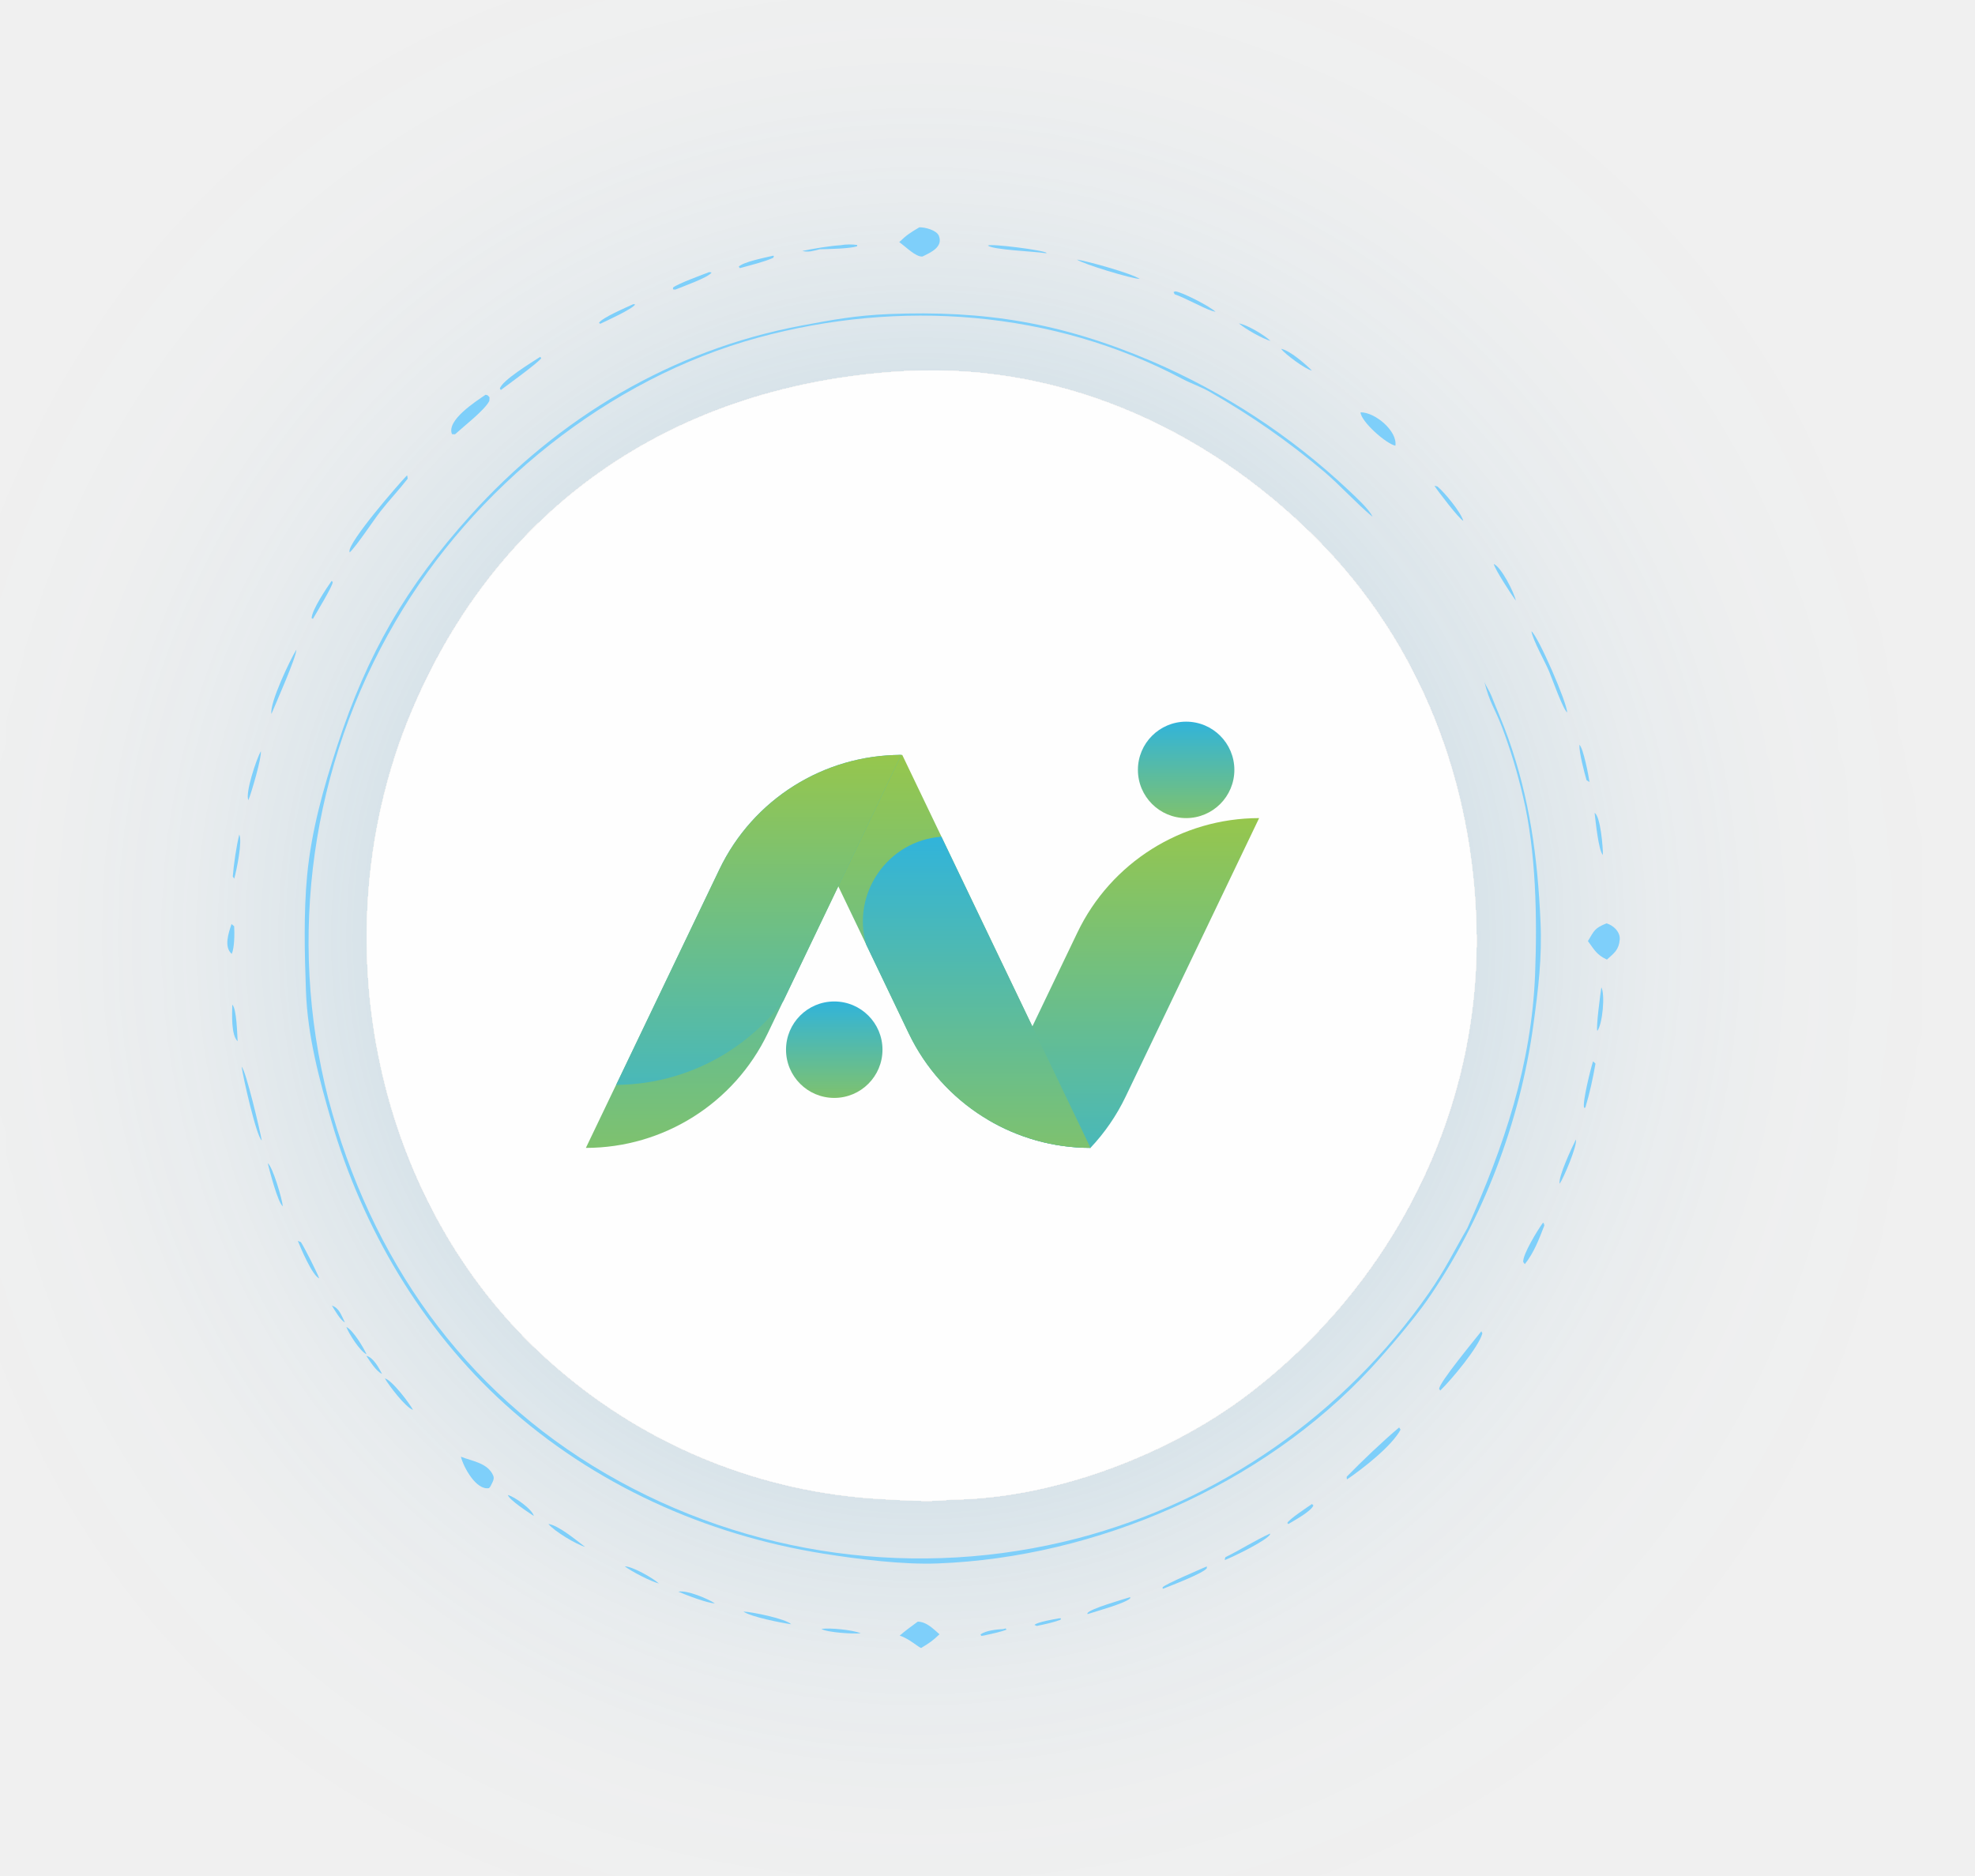
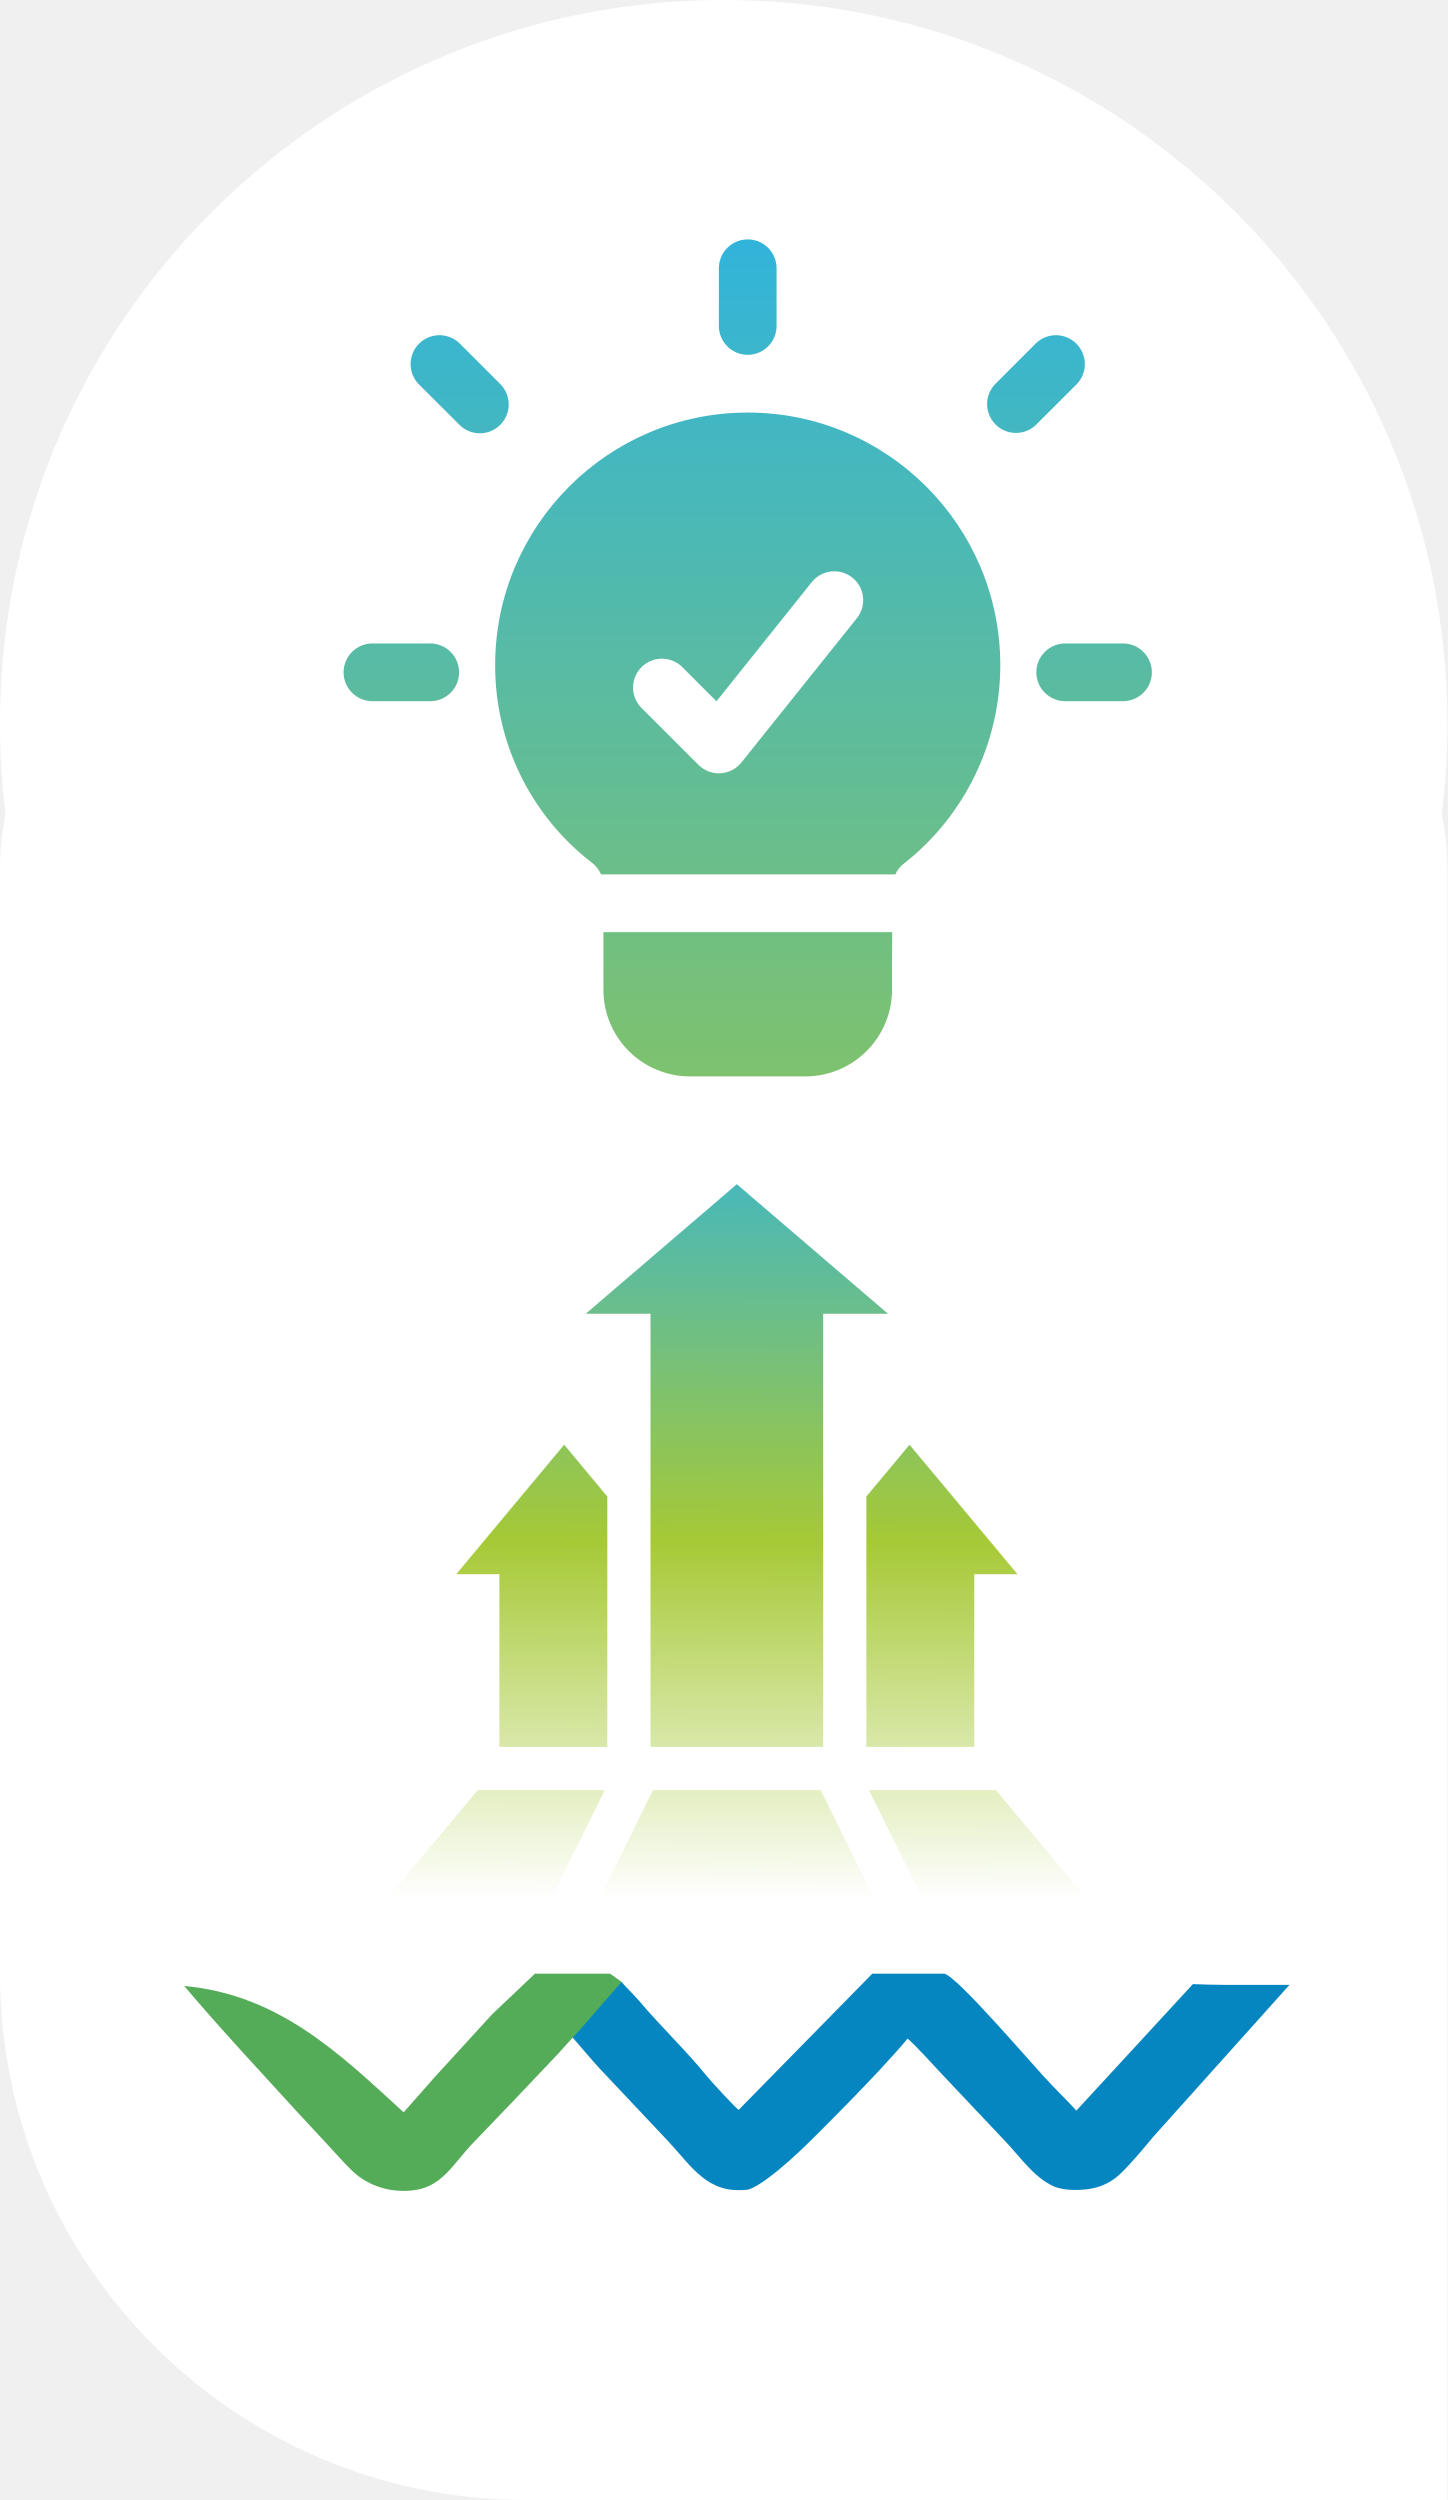
- <svg xmlns="http://www.w3.org/2000/svg" width="139" height="132" viewBox="0 0 139 132" fill="none">
-   <g filter="url(#filter0_d_270_13268)">
-     <path d="M62.763 26.185C74.133 25.28 84.725 29.973 92.653 37.927C99.975 45.274 103.697 55.102 103.912 65.397C104.182 78.309 98.016 90.411 87.778 98.188C82.15 102.441 74.072 105.494 66.953 105.553L66.651 105.582C65.287 105.723 63.453 105.597 62.064 105.514C53.649 105.063 45.622 101.828 39.248 96.319C26.191 85.168 22.397 65.673 28.983 50.056C35.062 35.641 47.284 27.345 62.763 26.185Z" fill="#FEFEFE" />
+ <svg xmlns="http://www.w3.org/2000/svg" width="55" height="95" viewBox="0 0 55 95" fill="none">
+   <path d="M27.5 0C42.688 0 55 12.312 55 27.5C55 28.665 54.927 29.813 54.786 30.939C54.925 31.605 55 32.294 55 33V95H20C8.954 95 5.1544e-07 86.046 0 75V33C3.29612e-08 32.294 0.074 31.604 0.213 30.939C0.072 29.813 0 28.665 0 27.5C0 12.312 12.312 0 27.5 0Z" fill="white" />
+   <path fill-rule="evenodd" clip-rule="evenodd" d="M22.84 33.227C22.765 33.05 22.644 32.896 22.491 32.781L22.48 32.774C21.335 31.888 20.41 30.751 19.775 29.451C19.14 28.15 18.812 26.721 18.816 25.274C18.816 19.978 23.116 15.677 28.413 15.677C33.711 15.677 38.011 19.977 38.011 25.274C38.011 26.72 37.685 28.147 37.056 29.449C36.428 30.75 35.513 31.893 34.38 32.791L34.356 32.809C34.211 32.917 34.097 33.061 34.023 33.227H22.84ZM24.347 26.872L26.541 29.065C26.65 29.174 26.78 29.258 26.924 29.313C27.068 29.368 27.222 29.392 27.376 29.384C27.53 29.375 27.68 29.335 27.817 29.265C27.954 29.194 28.075 29.096 28.172 28.976L32.561 23.492C32.742 23.265 32.827 22.975 32.795 22.686C32.763 22.397 32.617 22.132 32.39 21.95C32.163 21.768 31.873 21.684 31.584 21.716C31.294 21.748 31.03 21.893 30.848 22.12L27.226 26.649L25.899 25.321C25.691 25.129 25.416 25.025 25.133 25.03C24.849 25.036 24.579 25.151 24.378 25.351C24.178 25.552 24.062 25.822 24.057 26.105C24.051 26.389 24.155 26.663 24.347 26.872ZM33.903 35.42C33.897 36.149 33.897 36.922 33.897 37.614C33.896 38.486 33.549 39.322 32.932 39.939C32.315 40.556 31.479 40.903 30.607 40.904H26.22C25.348 40.904 24.511 40.557 23.894 39.94C23.277 39.323 22.93 38.486 22.93 37.614V35.42H33.903ZM27.317 10.193C27.317 9.902 27.432 9.623 27.638 9.418C27.844 9.212 28.123 9.097 28.413 9.097C28.704 9.097 28.983 9.212 29.189 9.418C29.394 9.623 29.51 9.902 29.51 10.193V12.386C29.51 12.677 29.394 12.956 29.189 13.162C28.983 13.367 28.704 13.483 28.413 13.483C28.123 13.483 27.844 13.367 27.638 13.162C27.432 12.956 27.317 12.677 27.317 12.386V10.193ZM40.479 26.646C40.188 26.646 39.909 26.53 39.703 26.325C39.497 26.119 39.381 25.84 39.381 25.548C39.381 25.257 39.497 24.978 39.703 24.772C39.909 24.566 40.188 24.451 40.479 24.451H42.673C42.964 24.451 43.243 24.566 43.449 24.772C43.655 24.978 43.771 25.257 43.771 25.548C43.771 25.84 43.655 26.119 43.449 26.325C43.243 26.53 42.964 26.646 42.673 26.646H40.479ZM14.154 26.646C13.863 26.646 13.583 26.53 13.378 26.325C13.172 26.119 13.056 25.84 13.056 25.548C13.056 25.257 13.172 24.978 13.378 24.772C13.583 24.566 13.863 24.451 14.154 24.451H16.348C16.639 24.451 16.918 24.566 17.124 24.772C17.33 24.978 17.446 25.257 17.446 25.548C17.446 25.84 17.33 26.119 17.124 26.325C16.918 26.53 16.639 26.646 16.348 26.646H14.154ZM39.382 13.029C39.591 12.837 39.865 12.732 40.149 12.738C40.432 12.744 40.703 12.859 40.903 13.06C41.103 13.26 41.218 13.531 41.224 13.814C41.23 14.098 41.125 14.372 40.933 14.581L39.382 16.13C39.281 16.232 39.16 16.313 39.027 16.368C38.894 16.423 38.751 16.451 38.607 16.452C38.463 16.452 38.321 16.424 38.188 16.369C38.055 16.314 37.934 16.233 37.832 16.131C37.73 16.029 37.649 15.909 37.594 15.775C37.539 15.643 37.51 15.5 37.51 15.356C37.51 15.212 37.538 15.069 37.593 14.936C37.648 14.803 37.729 14.682 37.831 14.581L39.382 13.029ZM15.894 14.581C15.702 14.372 15.597 14.098 15.603 13.814C15.608 13.531 15.723 13.26 15.924 13.06C16.124 12.859 16.394 12.744 16.678 12.738C16.961 12.732 17.236 12.837 17.445 13.029L18.997 14.581C19.102 14.682 19.185 14.803 19.243 14.937C19.3 15.07 19.33 15.214 19.331 15.36C19.333 15.506 19.305 15.65 19.25 15.785C19.194 15.919 19.113 16.042 19.01 16.145C18.907 16.247 18.784 16.329 18.649 16.384C18.515 16.439 18.37 16.467 18.225 16.465C18.079 16.464 17.935 16.433 17.801 16.376C17.668 16.318 17.547 16.235 17.446 16.13L15.894 14.581Z" fill="url(#paint0_linear_1020_7)" />
+   <path d="M33.146 75H35.876C36.34 75.044 39.376 78.632 39.964 79.229C40.028 79.294 40.868 80.151 40.901 80.203L45.33 75.396C46.108 75.43 46.853 75.427 47.631 75.426C48.035 75.425 48.99 75.426 48.99 75.426H49L43.82 81.202C43.82 81.202 42.955 82.267 42.515 82.657C42.264 82.881 41.964 83.043 41.638 83.129C41.201 83.248 40.442 83.269 40.026 83.075C39.283 82.73 38.783 81.985 38.233 81.403C37.431 80.552 36.632 79.705 35.827 78.856C35.493 78.506 34.812 77.737 34.489 77.467C33.4 78.784 30.913 81.238 30.913 81.238C30.913 81.238 29.228 82.952 28.438 83.204C26.892 83.395 26.321 82.364 25.377 81.352L22.755 78.57C22.606 78.413 21.707 77.364 21.707 77.364C21.708 77.207 23.616 75.308 23.616 75.308C23.716 75.44 24.128 75.844 24.293 76.039C25.127 77.027 26.06 77.905 26.875 78.912C27.015 79.084 27.984 80.139 28.069 80.175L33.146 75Z" fill="#0686C0" />
+   <path d="M20.327 75H23.183L23.62 75.308L23.279 75.701L22.938 76.094L22.257 76.88L21.554 77.659L21.202 78.049L19.453 79.894L18.055 81.35C17.052 82.368 16.741 83.384 15.042 83.24C14.531 83.192 14.042 83.006 13.629 82.701C13.313 82.467 12.878 81.962 12.601 81.662L11.364 80.329C9.946 78.775 8.348 77.066 7 75.466C10.569 75.801 12.824 77.957 15.338 80.268L16.55 78.895L18.704 76.54C18.704 76.54 20.033 75.278 20.327 75Z" fill="#54AC58" />
+   <g clip-path="url(#clip0_1020_7)">
+     <path d="M22.258 49.922H24.719V66.383H31.281V49.922H33.742L28 45L22.258 49.922ZM37.023 59.82H38.664L34.562 54.899L32.922 56.868V66.383H37.023V59.82ZM23.078 66.383V56.868L21.438 54.899L17.336 59.82H18.977V66.383H23.078ZM33.019 68.023L35.479 73H42L37.844 68.023H33.019ZM24.816 68.023L22.355 73H33.645L31.184 68.023H24.816ZM22.981 68.023H18.156L14 73H20.521L22.981 68.023Z" fill="url(#paint1_linear_1020_7)" />
  </g>
-   <path d="M64.45 61.234L64.644 61.413C64.346 61.93 64.016 62.544 63.505 62.876L63.43 62.819C63.791 62.233 64.129 61.92 64.45 61.234Z" fill="#7ECFFA" />
-   <path d="M88.617 57.586L79.222 77.191C78.579 78.534 77.741 79.743 76.75 80.794L76.747 80.797C74.148 80.797 71.663 80.084 69.516 78.809L72.657 72.25L75.826 65.642C78.185 60.718 83.159 57.586 88.617 57.586Z" fill="url(#paint0_linear_270_13268)" />
-   <path d="M76.756 80.798C76.753 80.798 76.753 80.798 76.75 80.798C74.151 80.798 71.666 80.086 69.518 78.81C69.409 78.747 69.3 78.681 69.194 78.615C66.973 77.216 65.141 75.201 63.961 72.742L62.821 70.359L60.955 66.466L58.427 61.193C56.637 57.458 59.358 53.137 63.5 53.137L66.261 58.896L72.66 72.251L74.625 76.358L76.753 80.795L76.756 80.798Z" fill="url(#paint1_linear_270_13268)" />
-   <path d="M76.751 80.797C76.748 80.797 76.748 80.797 76.745 80.797C74.146 80.797 71.661 80.084 69.513 78.808C69.404 78.746 69.295 78.679 69.189 78.613C66.968 77.214 65.136 75.2 63.956 72.74L62.816 70.358L60.95 66.464C59.94 62.898 62.465 59.176 66.256 58.895L72.655 72.25L74.621 76.356L76.748 80.793L76.751 80.797Z" fill="url(#paint2_linear_270_13268)" />
-   <path d="M63.425 53.137L55.13 70.449L54.029 72.743C52.85 75.202 51.017 77.216 48.794 78.615C46.573 80.013 43.965 80.799 41.234 80.799L43.359 76.365L50.63 61.193C52.989 56.269 57.964 53.137 63.425 53.137Z" fill="url(#paint3_linear_270_13268)" />
-   <path d="M63.433 53.137L55.138 70.449C54.044 71.901 52.699 73.124 51.188 74.078C48.888 75.526 46.191 76.344 43.367 76.364L50.638 61.193C52.997 56.269 57.972 53.137 63.433 53.137Z" fill="url(#paint4_linear_270_13268)" />
-   <path d="M83.48 57.585C85.355 57.585 86.874 56.066 86.874 54.191C86.874 52.316 85.355 50.797 83.48 50.797C81.606 50.797 80.086 52.316 80.086 54.191C80.086 56.066 81.606 57.585 83.48 57.585Z" fill="url(#paint5_linear_270_13268)" />
-   <path d="M58.715 77.281C60.589 77.281 62.109 75.761 62.109 73.886C62.109 72.012 60.589 70.492 58.715 70.492C56.84 70.492 55.32 72.012 55.32 73.886C55.32 75.761 56.84 77.281 58.715 77.281Z" fill="url(#paint6_linear_270_13268)" />
-   <path d="M62.539 22.107C69.319 21.832 74.677 22.715 80.997 25.399C86.139 27.597 90.854 30.683 94.924 34.516C95.376 34.949 96.384 35.855 96.594 36.372C95.499 35.474 94.338 34.172 93.192 33.201C90.65 31.048 88.052 29.252 85.168 27.595C84.496 27.21 83.85 27.006 83.236 26.68C74.1 21.831 63.327 21.049 53.356 23.766C42.831 26.634 33.32 34.324 27.834 43.741C21.898 53.879 20.198 65.945 23.102 77.326C26.078 88.541 32.565 97.89 42.671 103.75C52.699 109.573 64.624 111.202 75.848 108.28C85.869 105.647 94.624 99.535 100.545 91.037C101.735 89.33 102.273 88.162 103.266 86.454C105.865 80.664 107.795 74.929 108.041 68.544C108.194 64.576 108.106 59.913 107.19 56.07C106.804 54.403 106.307 52.763 105.703 51.161C105.173 49.787 104.839 49.475 104.478 48.013C104.567 48.263 104.823 48.628 104.95 48.945C105.341 49.934 105.786 50.936 106.142 51.938C107.664 56.211 108.216 60.355 108.42 64.873C108.537 67.44 108.262 69.609 107.919 72.129C106.996 78.931 104.367 85.889 100.429 91.54C99.505 92.867 97.612 95.091 96.463 96.332C88.834 104.564 77.156 109.628 65.989 110.049C63.495 110.143 60.379 109.746 57.961 109.361C49.68 108.044 41.773 104.492 35.547 98.848C29.702 93.549 25.532 86.475 23.331 78.934C22.457 75.94 21.649 72.923 21.533 69.756C21.437 67.141 21.368 64.24 21.615 61.632C21.917 58.46 22.758 55.491 23.735 52.495C25.853 45.999 28.586 41.297 33.106 36.275C39.283 29.412 47.298 24.625 56.415 22.915C58.635 22.499 60.227 22.206 62.539 22.107Z" fill="#7ECFFA" />
-   <path d="M64.704 16C65.107 15.991 65.925 16.2 66.081 16.606C66.388 17.403 65.472 17.784 64.921 18.057C64.45 18.09 63.798 17.409 63.289 17.042C63.808 16.537 64.077 16.372 64.704 16Z" fill="#7ECFFA" />
-   <path d="M113.06 64.996C113.536 65.117 114.045 65.599 113.997 66.134C113.934 66.862 113.609 67.082 113.094 67.544C112.376 67.212 112.221 66.87 111.758 66.242C112.215 65.469 112.245 65.33 113.06 64.996Z" fill="#7ECFFA" />
-   <path d="M64.591 114.145C65.211 114.159 65.663 114.636 66.122 115.035C65.613 115.515 65.431 115.636 64.83 116C64.653 115.96 63.97 115.33 63.32 115.131C63.675 114.81 64.199 114.439 64.591 114.145Z" fill="#7ECFFA" />
-   <path d="M32.438 102.535C33.225 102.853 34.35 102.973 34.72 103.886C34.819 104.129 34.617 104.414 34.507 104.642L34.415 104.748C33.524 104.916 32.63 103.304 32.438 102.535Z" fill="#7ECFFA" />
-   <path d="M34.176 27.785C34.381 27.839 34.286 27.792 34.451 27.963L34.44 28.218C34.123 28.861 32.648 29.999 32.022 30.57L31.811 30.559C31.4 29.587 33.496 28.25 34.176 27.785Z" fill="#7ECFFA" />
-   <path d="M95.758 29.023C96.773 29.013 98.354 30.33 98.209 31.37C97.564 31.255 95.766 29.653 95.758 29.023Z" fill="#7ECFFA" />
-   <path d="M98.472 100.477L98.57 100.632C97.951 101.798 95.897 103.391 94.806 104.131C94.771 104.056 94.784 104.039 94.782 103.944C95.817 102.879 97.352 101.417 98.472 100.477Z" fill="#7ECFFA" />
-   <path d="M104.256 93.707L104.327 93.854C104.091 94.796 102.134 97.145 101.366 97.876L101.29 97.77C101.248 97.364 103.821 94.267 104.256 93.707Z" fill="#7ECFFA" />
-   <path d="M28.651 33.453C28.675 33.515 28.682 33.624 28.691 33.696C28.133 34.423 27.374 35.228 26.779 35.992C26.276 36.636 25.09 38.444 24.609 38.883C24.604 38.858 24.596 38.835 24.594 38.81C24.55 38.113 27.956 34.173 28.651 33.453Z" fill="#7ECFFA" />
-   <path d="M107.782 44.434C108.272 44.808 110.299 49.483 110.296 50.151C109.994 49.904 109.261 47.828 109.031 47.272C108.741 46.575 107.888 45.084 107.782 44.434Z" fill="#7ECFFA" />
-   <path d="M108.597 86.062C108.69 86.153 108.649 86.11 108.688 86.265C108.306 87.248 107.977 88.145 107.319 88.98L107.206 88.839C107.14 88.329 108.249 86.528 108.597 86.062Z" fill="#7ECFFA" />
-   <path d="M17.008 75.094C17.3 75.322 18.325 79.668 18.421 80.274C18.035 79.968 17.103 75.81 17.008 75.094Z" fill="#7ECFFA" />
-   <path d="M20.855 45.734C20.882 46.194 19.391 49.569 19.105 50.249C18.95 49.514 20.43 46.414 20.855 45.734Z" fill="#7ECFFA" />
-   <path d="M38.02 25.117L38.094 25.211C37.9 25.521 35.69 27.12 35.249 27.45L35.18 27.353C35.336 26.771 37.407 25.518 38.02 25.117Z" fill="#7ECFFA" />
-   <path d="M112.116 74.711C112.166 74.741 112.242 74.822 112.289 74.867C112.114 75.878 111.875 76.983 111.575 77.963L111.489 77.98C111.354 77.59 111.959 75.2 112.116 74.711Z" fill="#7ECFFA" />
-   <path d="M75.797 18.27C76.62 18.404 79.573 19.224 80.215 19.63C79.695 19.639 76.191 18.576 75.797 18.27Z" fill="#7ECFFA" />
-   <path d="M69.531 17.279C69.772 17.142 73.443 17.602 73.676 17.806C73.617 17.817 73.589 17.826 73.536 17.817C72.899 17.703 69.805 17.586 69.531 17.279Z" fill="#7ECFFA" />
-   <path d="M18.355 52.883C18.435 53.29 17.678 55.871 17.478 56.324C17.25 55.813 18.042 53.434 18.355 52.883Z" fill="#7ECFFA" />
-   <path d="M89.393 107.945L89.379 108.024C89.05 108.487 86.811 109.572 86.207 109.811C86.194 109.72 86.214 109.71 86.245 109.609C87.286 109.097 88.372 108.404 89.393 107.945Z" fill="#7ECFFA" />
-   <path d="M16.295 65.043L16.481 65.2C16.509 65.689 16.508 66.697 16.311 67.145C15.741 66.658 16.089 65.656 16.295 65.043Z" fill="#7ECFFA" />
-   <path d="M82.594 20.561L82.709 20.508C83.203 20.553 85.198 21.591 85.549 21.949C85.458 21.927 85.368 21.902 85.279 21.875C84.725 21.702 83.303 20.917 82.672 20.715C82.646 20.664 82.62 20.613 82.594 20.561Z" fill="#7ECFFA" />
-   <path d="M49.914 19.152L50.079 19.179C49.927 19.503 47.99 20.196 47.52 20.386L47.368 20.368L47.367 20.24C47.752 19.947 49.374 19.363 49.914 19.152Z" fill="#7ECFFA" />
-   <path d="M59.17 17.26C59.509 17.191 59.99 17.193 60.331 17.245L60.322 17.336C59.798 17.508 58.299 17.532 57.69 17.546C57.226 17.66 56.926 17.773 56.461 17.666C57.211 17.504 58.419 17.306 59.17 17.26Z" fill="#7ECFFA" />
-   <path d="M84.934 110.258L84.935 110.39C84.638 110.766 82.43 111.601 81.837 111.838L81.82 111.732C82.036 111.49 84.456 110.474 84.934 110.258Z" fill="#7ECFFA" />
-   <path d="M23.341 40.887L23.417 40.969C23.435 41.227 22.244 43.176 22.023 43.561L21.93 43.51C21.959 42.92 22.972 41.407 23.341 40.887Z" fill="#7ECFFA" />
-   <path d="M100.954 34.191L101.169 34.245C101.666 34.658 102.816 36.05 102.985 36.66C102.675 36.512 101.192 34.565 100.954 34.191Z" fill="#7ECFFA" />
-   <path d="M27.086 97.027C27.567 97.121 28.814 98.762 29.067 99.238C28.551 99.087 27.365 97.511 27.086 97.027Z" fill="#7ECFFA" />
-   <path d="M52.32 113.438C52.919 113.451 55.345 113.955 55.68 114.329C55.029 114.24 52.846 113.811 52.32 113.438Z" fill="#7ECFFA" />
-   <path d="M110.913 80.207C111.016 80.653 110.051 82.907 109.769 83.324C109.644 82.866 110.654 80.714 110.913 80.207Z" fill="#7ECFFA" />
-   <path d="M112.703 69.5C112.977 69.988 112.788 72.079 112.419 72.567C112.315 72.324 112.643 69.892 112.703 69.5Z" fill="#7ECFFA" />
-   <path d="M79.548 112.418L79.533 112.515C79.134 112.876 77.195 113.402 76.54 113.616L76.531 113.55C76.691 113.247 79.039 112.582 79.548 112.418Z" fill="#7ECFFA" />
-   <path d="M16.84 58.742C17.075 59.202 16.644 61.313 16.482 61.851L16.383 61.695C16.45 60.836 16.633 59.579 16.84 58.742Z" fill="#7ECFFA" />
-   <path d="M112.227 57.223C112.644 57.439 112.824 59.687 112.811 60.185C112.495 59.844 112.304 57.824 112.227 57.223Z" fill="#7ECFFA" />
-   <path d="M20.961 87.344L21.178 87.431C21.442 87.837 22.302 89.539 22.467 89.984C21.988 89.795 21.175 87.882 20.961 87.344Z" fill="#7ECFFA" />
-   <path d="M44.579 21.406L44.701 21.429C44.519 21.753 42.657 22.593 42.247 22.791L42.156 22.729C42.336 22.38 44.097 21.63 44.579 21.406Z" fill="#7ECFFA" />
-   <path d="M18.844 81.879C19.197 82.119 19.87 84.443 19.904 84.912C19.552 84.643 18.977 82.424 18.844 81.879Z" fill="#7ECFFA" />
-   <path d="M38.594 107.27C39.307 107.365 40.535 108.401 41.179 108.883C40.557 108.711 39.02 107.791 38.594 107.27Z" fill="#7ECFFA" />
-   <path d="M54.428 17.996L54.469 18.044L54.412 18.152C53.793 18.43 52.756 18.685 52.072 18.873L51.992 18.773C52.31 18.427 53.914 18.119 54.428 17.996Z" fill="#7ECFFA" />
-   <path d="M16.348 70.715C16.658 71.018 16.688 72.748 16.725 73.291C16.256 72.867 16.337 71.349 16.348 70.715Z" fill="#7ECFFA" />
-   <path d="M105.133 39.699C105.658 39.913 106.566 41.701 106.683 42.28C106.403 41.906 105.204 40.069 105.133 39.699Z" fill="#7ECFFA" />
-   <path d="M111.158 52.426C111.434 52.65 111.807 54.609 111.868 55.047L111.661 54.915C111.498 54.343 111.136 52.989 111.158 52.426Z" fill="#7ECFFA" />
-   <path d="M92.336 105.867L92.437 105.968C92.267 106.39 91.109 107.011 90.672 107.276L90.602 107.204C90.709 106.943 92.017 106.09 92.336 105.867Z" fill="#7ECFFA" />
-   <path d="M90.165 24.555C90.766 24.658 91.884 25.632 92.331 26.081C91.912 26.024 90.415 24.912 90.165 24.555Z" fill="#7ECFFA" />
-   <path d="M47.742 112.036C48.355 111.912 49.778 112.516 50.309 112.854C49.866 112.88 48.201 112.241 47.742 112.036Z" fill="#7ECFFA" />
-   <path d="M57.812 114.664C58.389 114.56 60.029 114.731 60.577 114.964C60.102 115.028 58.224 114.91 57.812 114.664Z" fill="#7ECFFA" />
-   <path d="M24.375 93.406C24.826 93.591 25.594 94.867 25.8 95.33C25.34 95.123 24.562 93.891 24.375 93.406Z" fill="#7ECFFA" />
-   <path d="M35.742 105.234C36.191 105.329 37.466 106.238 37.57 106.708C37.178 106.449 35.853 105.587 35.742 105.234Z" fill="#7ECFFA" />
-   <path d="M43.969 110.254C44.504 110.251 45.96 111.074 46.373 111.462C45.768 111.298 44.478 110.633 43.969 110.254Z" fill="#7ECFFA" />
-   <path d="M87.195 22.766C87.757 22.854 88.994 23.586 89.416 23.997C88.815 23.823 87.673 23.17 87.195 22.766Z" fill="#7ECFFA" />
-   <path d="M70.598 114.669L70.778 114.625L70.838 114.708C70.424 114.879 69.71 115.018 69.253 115.122L69.064 115.148L69.008 115.044C69.406 114.763 70.124 114.697 70.598 114.669Z" fill="#7ECFFA" />
-   <path d="M74.542 113.91L74.677 113.912L74.635 114.018C74.037 114.229 73.58 114.319 72.966 114.449L72.805 114.375C72.996 114.175 74.215 113.968 74.542 113.91Z" fill="#7ECFFA" />
-   <path d="M25.781 95.434C26.277 95.546 26.665 96.28 26.886 96.705C26.474 96.527 26.038 95.818 25.781 95.434Z" fill="#7ECFFA" />
-   <path d="M23.359 91.898C23.879 92.08 24.007 92.553 24.272 93.081C23.955 92.932 23.553 92.217 23.359 91.898Z" fill="#7ECFFA" />
  <defs>
-     <filter id="filter0_d_270_13268" x="-9.188" y="-8.926" width="148.107" height="149.571" filterUnits="userSpaceOnUse" color-interpolation-filters="sRGB">
-       <feFlood flood-opacity="0" result="BackgroundImageFix" />
-       <feColorMatrix in="SourceAlpha" type="matrix" values="0 0 0 0 0 0 0 0 0 0 0 0 0 0 0 0 0 0 127 0" result="hardAlpha" />
-       <feOffset />
-       <feGaussianBlur stdDeviation="17.5" />
-       <feComposite in2="hardAlpha" operator="out" />
-       <feColorMatrix type="matrix" values="0 0 0 0 0.22 0 0 0 0 0.565 0 0 0 0 0.753 0 0 0 0.3 0" />
-       <feBlend mode="normal" in2="BackgroundImageFix" result="effect1_dropShadow_270_13268" />
-       <feBlend mode="normal" in="SourceGraphic" in2="effect1_dropShadow_270_13268" result="shape" />
-     </filter>
-     <linearGradient id="paint0_linear_270_13268" x1="79.15" y1="92.803" x2="79.15" y2="52.784" gradientUnits="userSpaceOnUse">
+     <linearGradient id="paint0_linear_1020_7" x1="28.547" y1="2.516" x2="28.547" y2="57.355" gradientUnits="userSpaceOnUse">
      <stop stop-color="#21B1F1" />
      <stop offset="1" stop-color="#A6C936" />
    </linearGradient>
-     <linearGradient id="paint1_linear_270_13268" x1="67.394" y1="47.414" x2="67.394" y2="95.106" gradientUnits="userSpaceOnUse">
-       <stop stop-color="#A6C936" />
-       <stop offset="1" stop-color="#21B1F1" />
+     <linearGradient id="paint1_linear_1020_7" x1="28.122" y1="39.207" x2="28" y2="73" gradientUnits="userSpaceOnUse">
+       <stop stop-color="#21B1F1" />
+       <stop offset="0.574" stop-color="#A6C936" />
+       <stop offset="0.976" stop-color="white" />
    </linearGradient>
-     <linearGradient id="paint2_linear_270_13268" x1="68.809" y1="54.363" x2="68.808" y2="92.125" gradientUnits="userSpaceOnUse">
-       <stop stop-color="#21B1F1" />
-       <stop offset="1" stop-color="#A6C936" />
-     </linearGradient>
-     <linearGradient id="paint3_linear_270_13268" x1="52.426" y1="47.413" x2="52.426" y2="95.107" gradientUnits="userSpaceOnUse">
-       <stop stop-color="#21B1F1" />
-       <stop offset="1" stop-color="#A6C936" />
-     </linearGradient>
-     <linearGradient id="paint4_linear_270_13268" x1="53.487" y1="48.331" x2="53.487" y2="88.379" gradientUnits="userSpaceOnUse">
-       <stop stop-color="#A6C936" />
-       <stop offset="1" stop-color="#21B1F1" />
-     </linearGradient>
-     <linearGradient id="paint5_linear_270_13268" x1="83.51" y1="49.392" x2="83.51" y2="61.096" gradientUnits="userSpaceOnUse">
-       <stop stop-color="#21B1F1" />
-       <stop offset="1" stop-color="#A6C936" />
-     </linearGradient>
-     <linearGradient id="paint6_linear_270_13268" x1="58.744" y1="69.088" x2="58.744" y2="80.792" gradientUnits="userSpaceOnUse">
-       <stop stop-color="#21B1F1" />
-       <stop offset="1" stop-color="#A6C936" />
-     </linearGradient>
+     <clipPath id="clip0_1020_7">
+       <rect width="28" height="28" fill="white" transform="translate(14 45)" />
+     </clipPath>
  </defs>
</svg>
